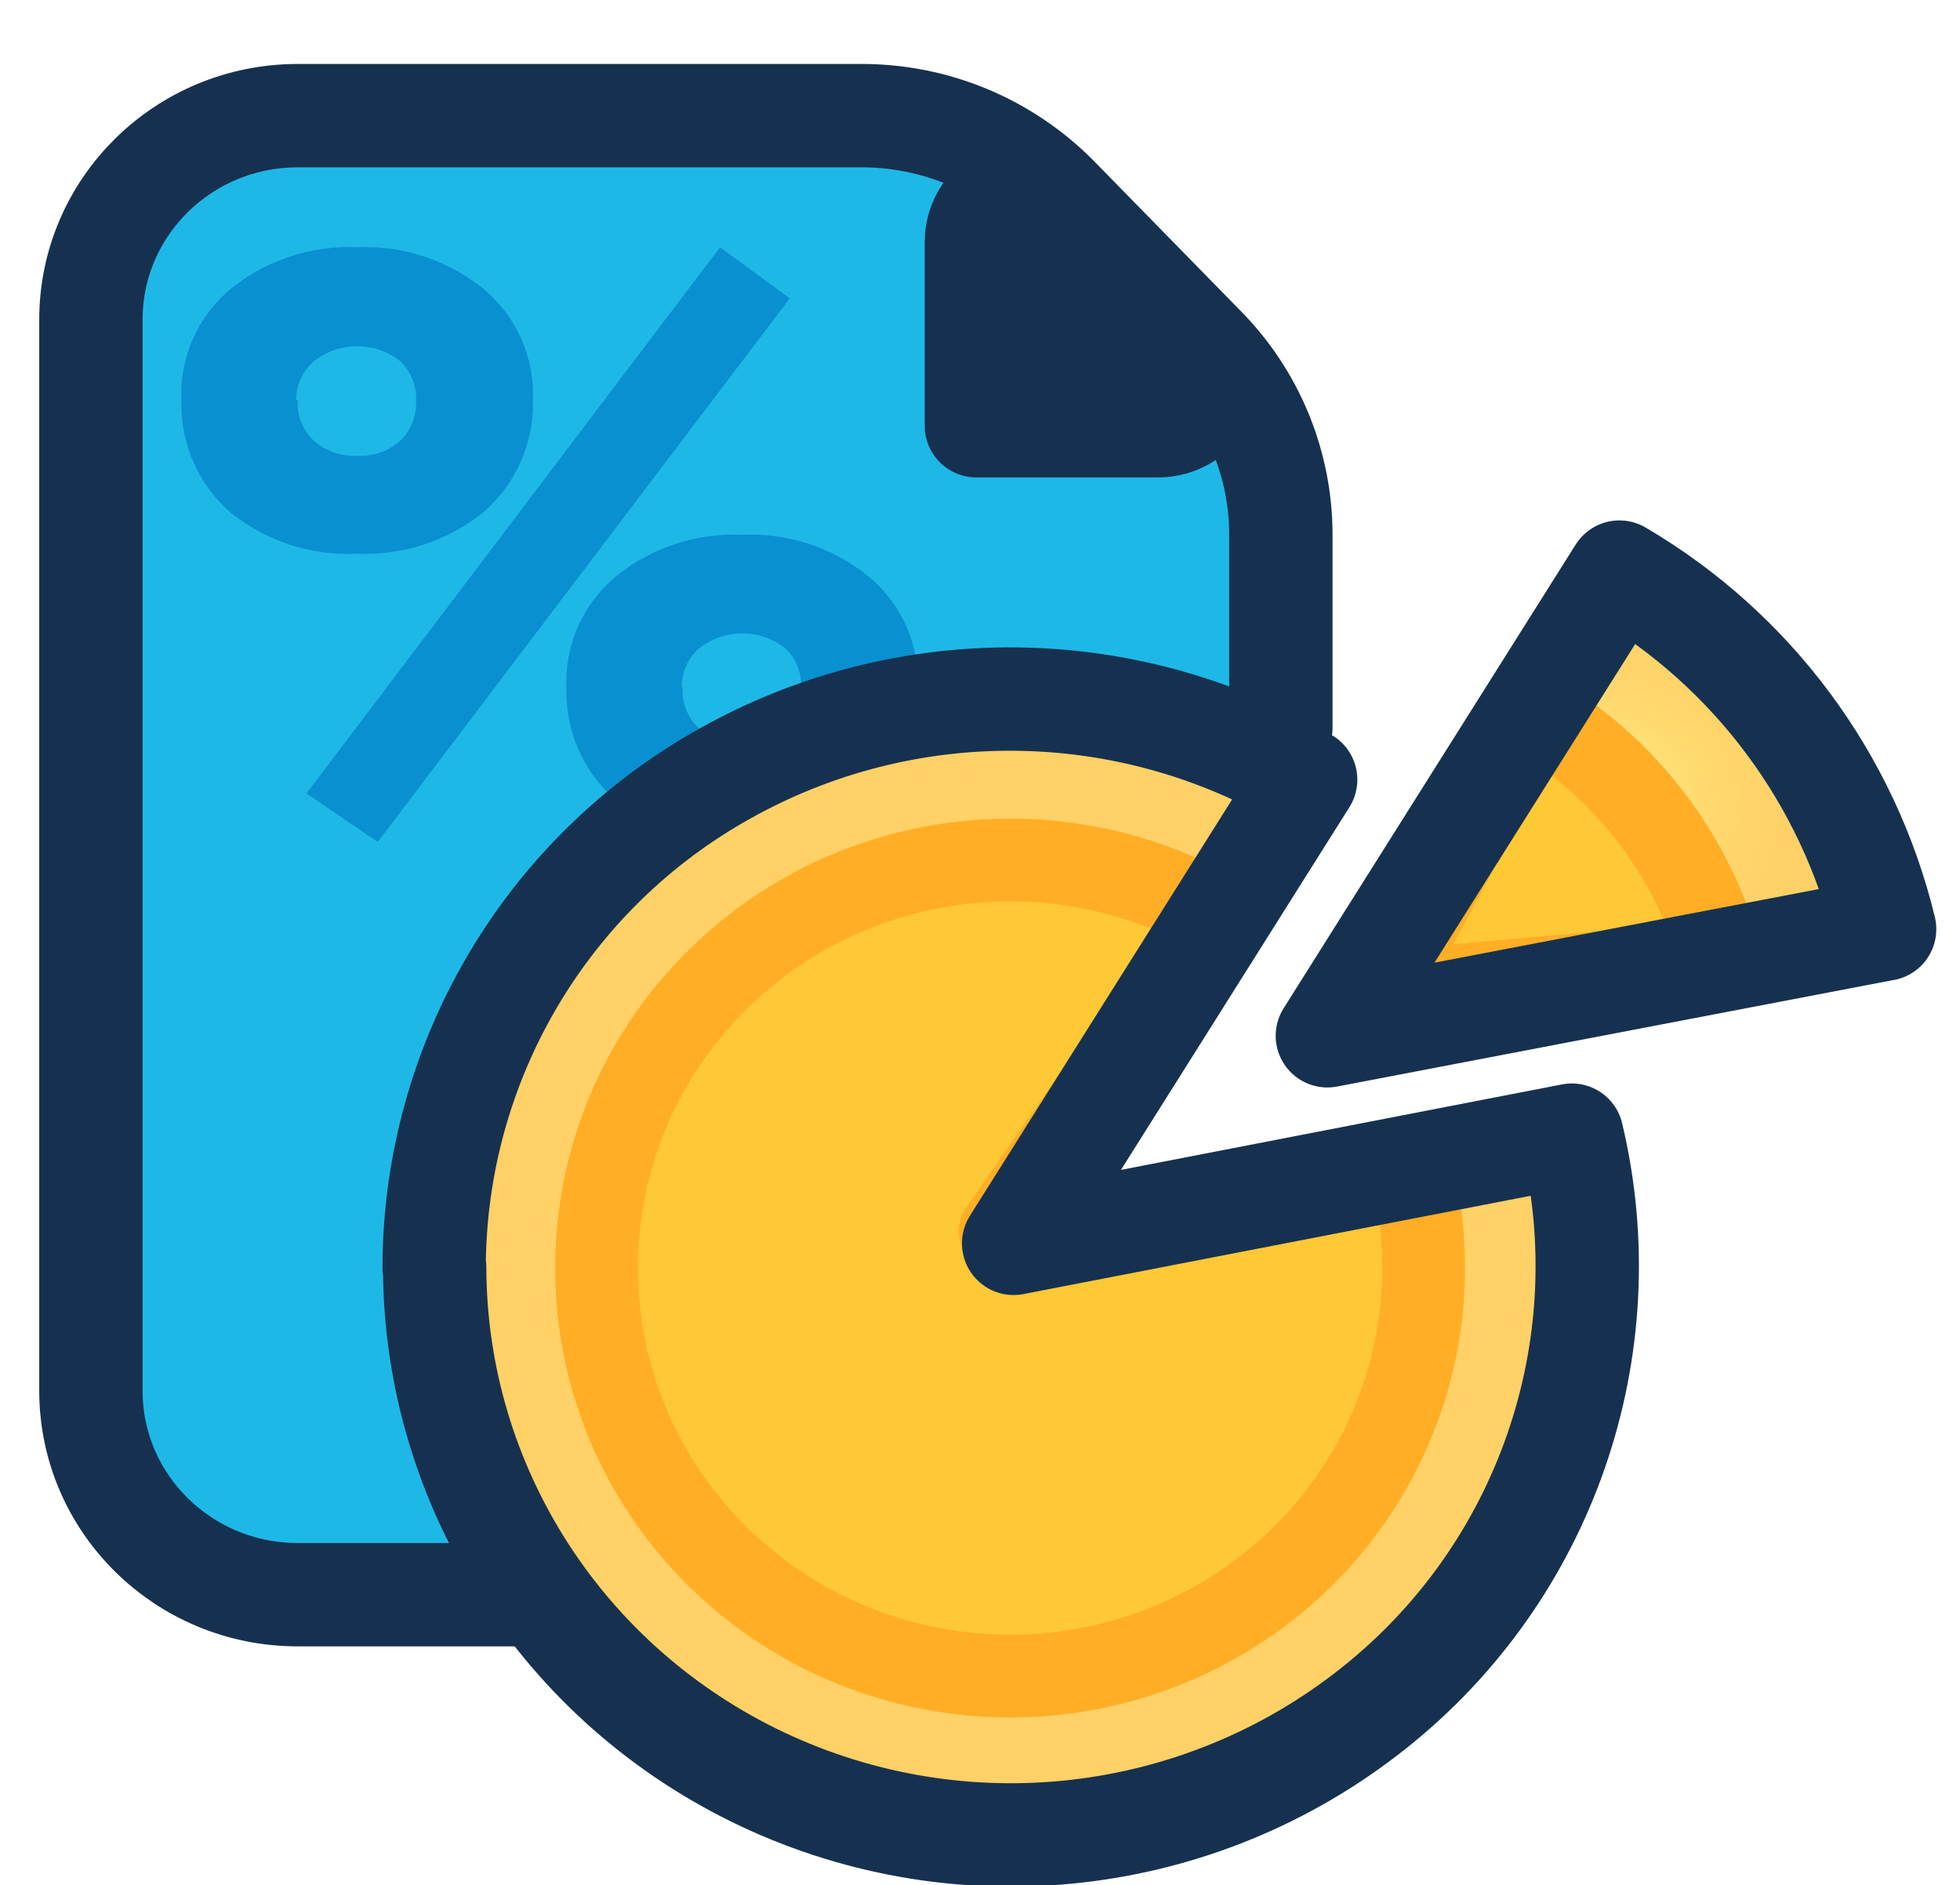
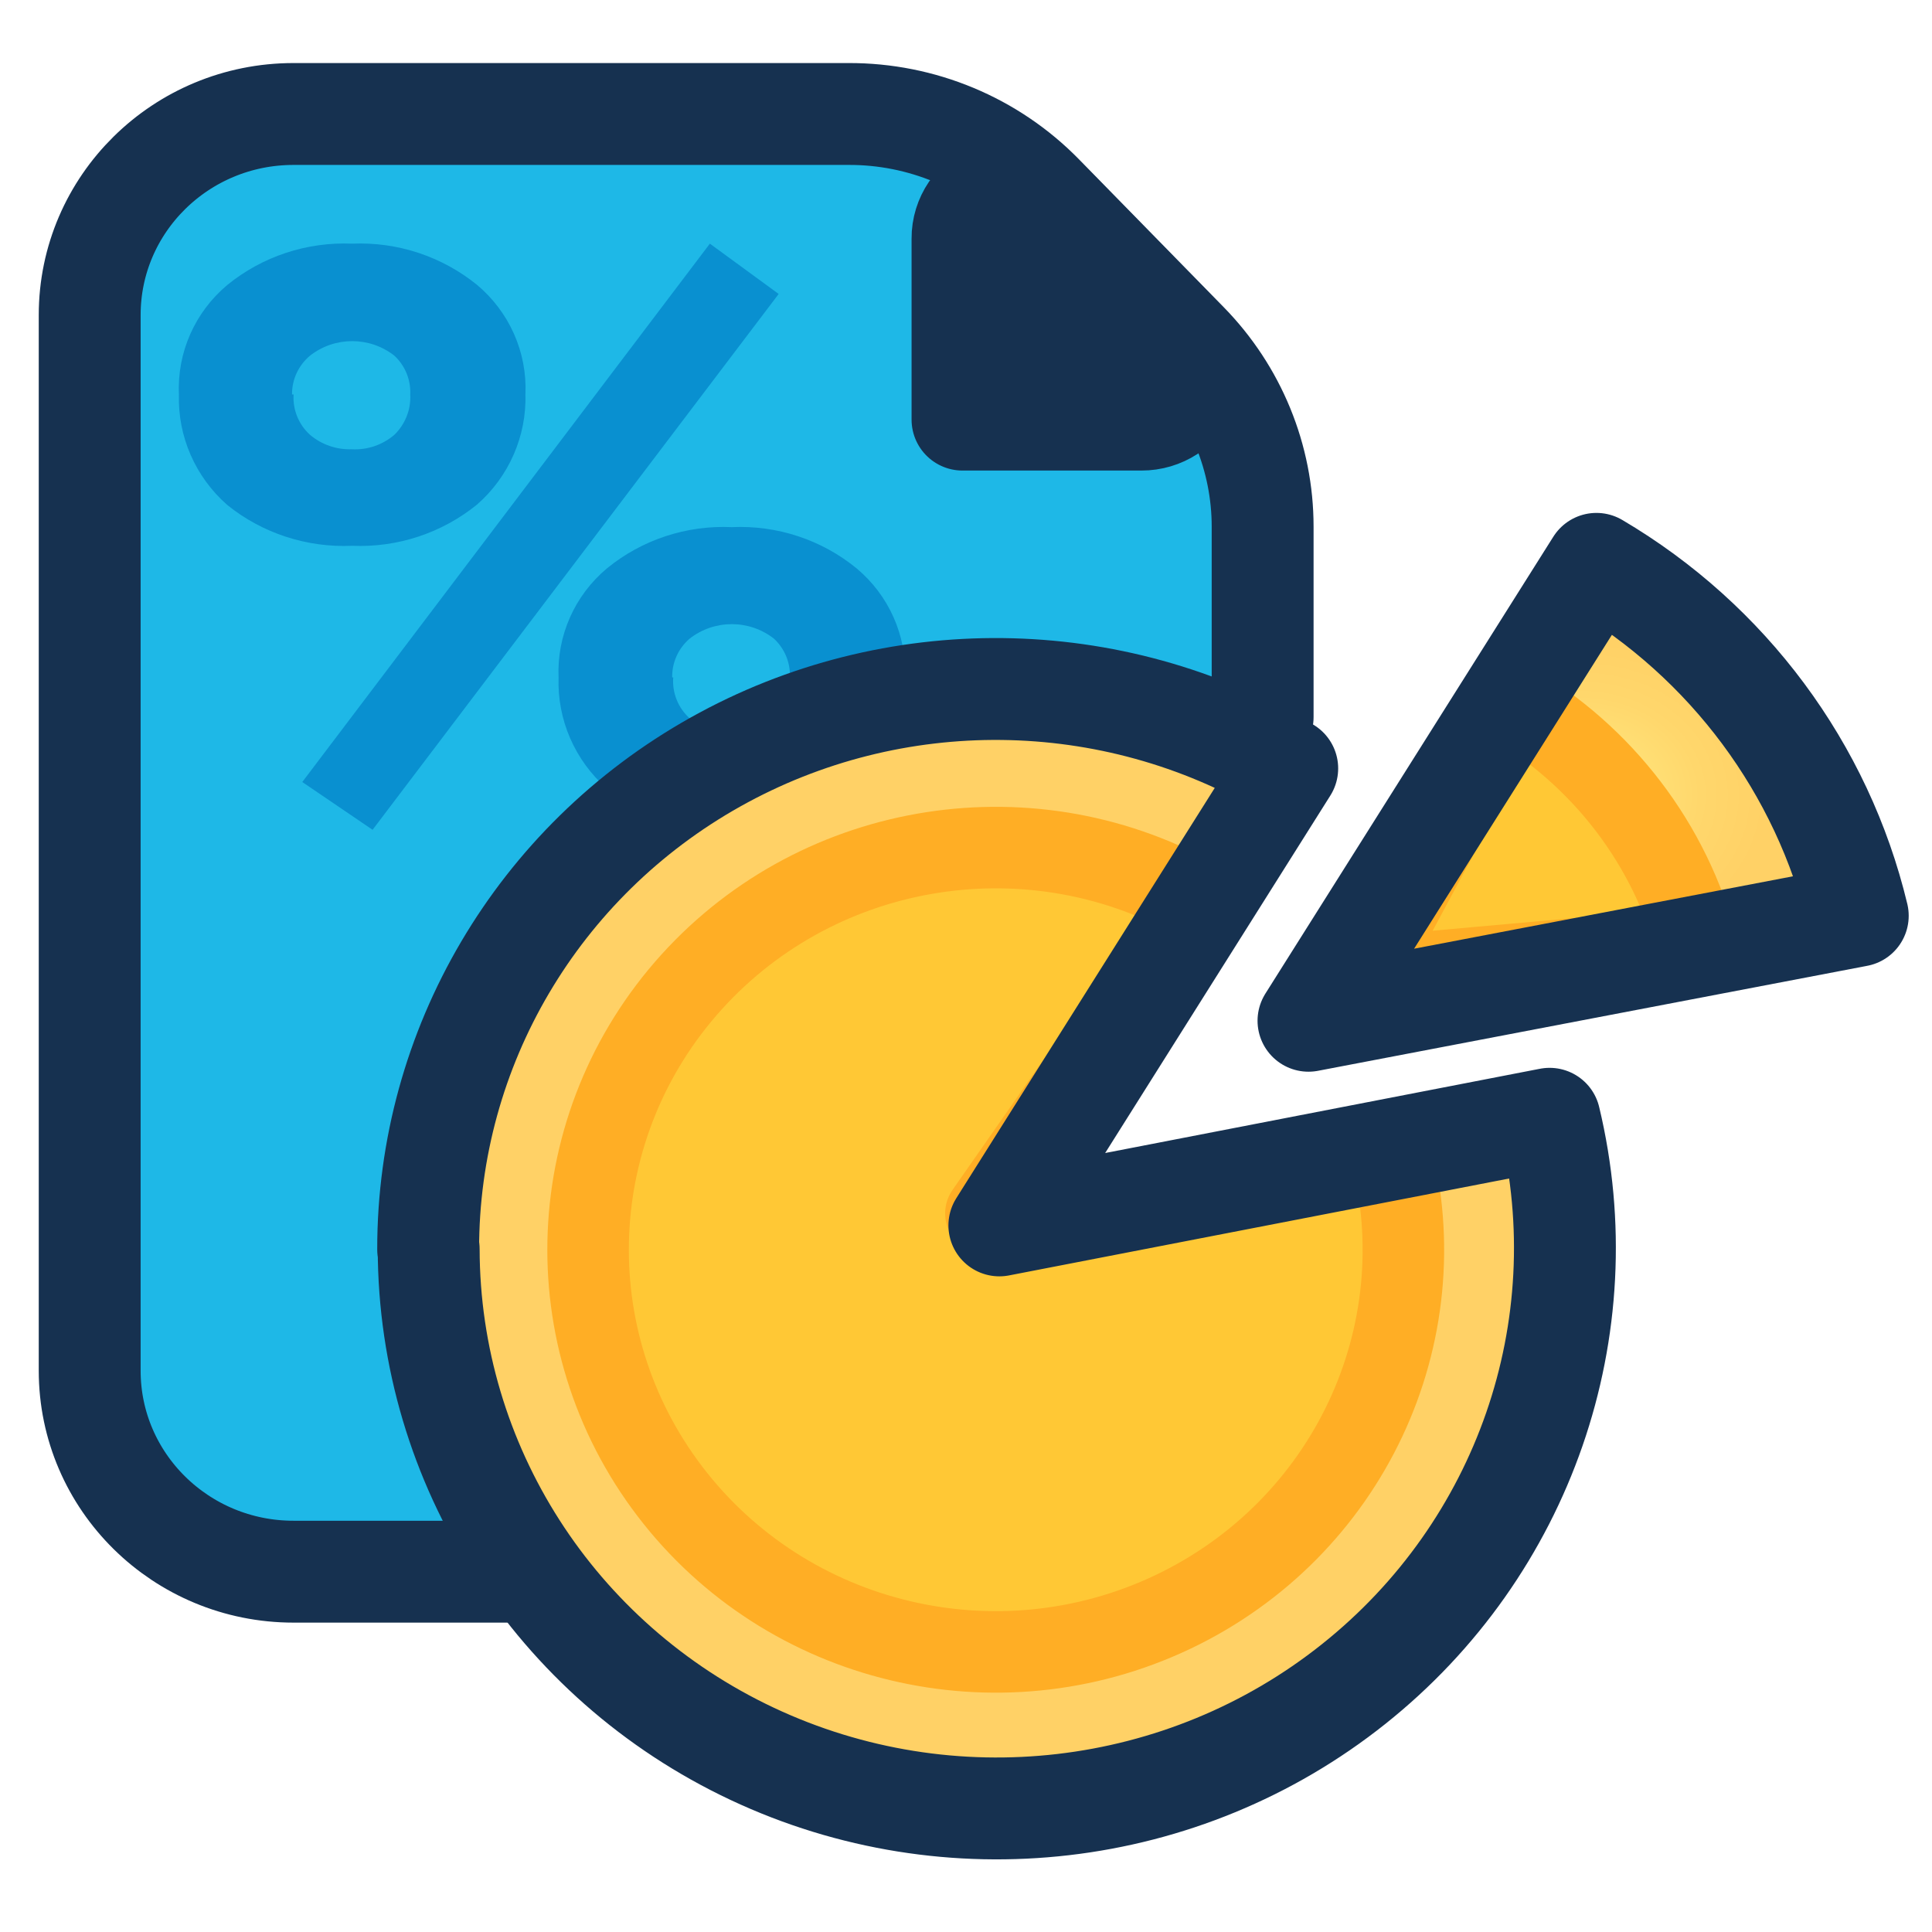
- <svg xmlns="http://www.w3.org/2000/svg" width="26" height="25" viewBox="0 0 26 25">
+ <svg xmlns="http://www.w3.org/2000/svg" viewBox="0 0 26 26" fill="none">
+   <g id="icons vector_miner-fee-13">
+     <path id="Path" fill-rule="evenodd" clip-rule="evenodd" d="M10.807 21.151H3.95C2.435 21.151 1.207 19.94 1.207 18.446V4.24C1.207 2.745 2.435 1.534 3.95 1.534H11.417C12.402 1.53 13.346 1.924 14.03 2.623L15.977 4.612C16.628 5.276 16.992 6.164 16.992 7.088V9.651L10.821 13.034L10.807 21.151Z" fill="#1EB8E7" stroke="#163150" stroke-width="1.371" stroke-linecap="round" stroke-linejoin="round" />
+     <path id="Path_2" fill-rule="evenodd" clip-rule="evenodd" d="M14.133 2.738L15.854 4.497C16.047 4.692 16.103 4.983 15.995 5.234C15.887 5.486 15.637 5.648 15.36 5.647H12.953V3.211C12.951 2.935 13.121 2.685 13.38 2.581C13.64 2.477 13.938 2.539 14.133 2.738Z" fill="#163150" stroke="#163150" stroke-width="1.371" stroke-linecap="round" stroke-linejoin="round" />
+     <g id="Group" opacity="0.7">
+       <path id="Shape" fill-rule="evenodd" clip-rule="evenodd" d="M3.06 6.797C2.63 6.42 2.391 5.875 2.408 5.309C2.382 4.744 2.623 4.2 3.06 3.834C3.531 3.451 4.129 3.253 4.74 3.279C5.35 3.253 5.948 3.451 6.42 3.834C6.854 4.198 7.095 4.74 7.071 5.302C7.088 5.869 6.849 6.414 6.42 6.79C5.948 7.173 5.35 7.371 4.74 7.345C4.13 7.372 3.532 7.177 3.06 6.797ZM3.951 5.309C3.938 5.512 4.018 5.711 4.17 5.85C4.326 5.983 4.527 6.053 4.733 6.046C4.943 6.058 5.15 5.987 5.309 5.85C5.454 5.707 5.532 5.511 5.521 5.309C5.53 5.113 5.453 4.923 5.309 4.788C4.976 4.525 4.503 4.525 4.17 4.788C4.016 4.918 3.928 5.108 3.93 5.309H3.951ZM4.068 10.524L5.014 11.167L10.479 3.956L9.553 3.279L4.068 10.524ZM8.168 10.612C7.736 10.234 7.498 9.686 7.517 9.117C7.493 8.555 7.733 8.013 8.168 7.649C8.638 7.264 9.238 7.066 9.848 7.094C10.459 7.066 11.058 7.264 11.528 7.649C11.963 8.013 12.203 8.555 12.18 9.117C12.199 9.686 11.96 10.234 11.528 10.612C11.058 10.997 10.459 11.195 9.848 11.167C9.23 11.198 8.622 10.998 8.148 10.605L8.168 10.612ZM9.279 9.665C9.125 9.525 9.044 9.323 9.06 9.117H9.046C9.042 8.918 9.127 8.728 9.279 8.596C9.612 8.334 10.084 8.334 10.417 8.596C10.561 8.731 10.639 8.921 10.63 9.117C10.641 9.321 10.564 9.521 10.417 9.665C10.259 9.803 10.052 9.873 9.841 9.861C9.635 9.869 9.434 9.799 9.279 9.665Z" fill="#007FC6" />
+     </g>
+     <path id="Path_3" fill-rule="evenodd" clip-rule="evenodd" d="M5.769 16.808C5.774 19.712 7.468 22.354 10.124 23.603C12.78 24.852 15.928 24.487 18.217 22.663C20.507 20.839 21.532 17.881 20.854 15.056L13.449 16.491L17.323 10.341C14.962 8.948 12.023 8.914 9.63 10.254C7.237 11.594 5.759 14.101 5.762 16.815L5.769 16.808Z" fill="url(#paint0_radial)" />
+     <path id="Path_4" fill-rule="evenodd" clip-rule="evenodd" d="M18.712 15.469C19.365 17.969 18.137 20.575 15.78 21.695C13.422 22.814 10.592 22.136 9.018 20.074C7.444 18.012 7.565 15.141 9.307 13.215C11.049 11.29 13.927 10.845 16.182 12.154L13.268 16.328L18.712 15.469Z" fill="#FFC835" stroke="#FFAE25" stroke-width="1.097" stroke-linecap="round" stroke-linejoin="round" />
+     <path id="Path_5" fill-rule="evenodd" clip-rule="evenodd" d="M5.769 16.808C5.774 19.712 7.468 22.354 10.124 23.603C12.78 24.852 15.928 24.487 18.217 22.663C20.507 20.839 21.532 17.881 20.854 15.056L13.449 16.491L17.323 10.341C14.962 8.948 12.023 8.914 9.63 10.254C7.237 11.594 5.759 14.101 5.762 16.815L5.769 16.808Z" stroke="#163150" stroke-width="1.371" stroke-linecap="round" stroke-linejoin="round" />
+     <path id="Path_6" fill-rule="evenodd" clip-rule="evenodd" d="M25.001 12.324C24.525 10.341 23.256 8.633 21.484 7.588L17.609 13.737L25.001 12.324Z" fill="url(#paint1_radial)" />
+     <path id="Path_7" fill-rule="evenodd" clip-rule="evenodd" d="M22.842 12.757C22.479 11.364 21.568 10.171 20.312 9.442L18.316 13.162L22.842 12.757Z" fill="#FFC835" stroke="#FFAE25" stroke-width="1.097" stroke-linecap="round" stroke-linejoin="round" />
+     <path id="Path_8" fill-rule="evenodd" clip-rule="evenodd" d="M25.001 12.324C24.525 10.341 23.256 8.633 21.484 7.588L17.609 13.737L25.001 12.324Z" stroke="#163150" stroke-width="1.371" stroke-linecap="round" stroke-linejoin="round" />
+   </g>
  <defs>
-     <radialGradient id="a" cx="50.022%" cy="50.026%" r="50.752%" fx="50.022%" fy="50.026%" gradientTransform="matrix(.98472 0 0 1 .008 0)">
-       <stop offset="6%" stop-color="#FFEA80" />
-       <stop offset="11%" stop-color="#FFE77D" />
-       <stop offset="47%" stop-color="#FFD76C" />
-       <stop offset="73%" stop-color="#FFD166" />
+     <radialGradient id="paint0_radial" cx="0" cy="0" r="1" gradientUnits="userSpaceOnUse" gradientTransform="translate(13.4143 16.8085) scale(7.64571 7.5289)">
+       <stop offset="0.06" stop-color="#FFEA80" />
+       <stop offset="0.11" stop-color="#FFE77D" />
+       <stop offset="0.47" stop-color="#FFD76C" />
+       <stop offset="0.73" stop-color="#FFD166" />
    </radialGradient>
-     <radialGradient id="b" cx="49.536%" cy="50.605%" r="55.646%" fx="49.536%" fy="50.605%" gradientTransform="matrix(.83186 0 0 1 .083 0)">
-       <stop offset="6%" stop-color="#FFEA80" />
-       <stop offset="11%" stop-color="#FFE77D" />
-       <stop offset="47%" stop-color="#FFD76C" />
-       <stop offset="73%" stop-color="#FFD166" />
+     <radialGradient id="paint1_radial" cx="0" cy="0" r="1" gradientUnits="userSpaceOnUse" gradientTransform="translate(21.2711 10.7) scale(3.42171 2.84639)">
+       <stop offset="0.06" stop-color="#FFEA80" />
+       <stop offset="0.11" stop-color="#FFE77D" />
+       <stop offset="0.47" stop-color="#FFD76C" />
+       <stop offset="0.73" stop-color="#FFD166" />
    </radialGradient>
  </defs>
-   <g fill="none" fill-rule="evenodd">
-     <path fill="#1EB8E7" stroke="#163150" stroke-linecap="round" stroke-linejoin="round" stroke-width="1.371" d="M10.806 21.151H3.949c-1.515 0-2.743-1.211-2.743-2.705V4.24c0-1.495 1.228-2.706 2.743-2.706h7.467a3.638 3.638 0 0 1 2.613 1.089l1.947 1.989a3.54 3.54 0 0 1 1.015 2.476V9.65l-6.172 3.383-.013 8.117z" />
-     <path fill="#163150" stroke="#163150" stroke-linecap="round" stroke-linejoin="round" stroke-width="1.371" d="M14.131 2.738l1.722 1.759a.67.67 0 0 1 .141.737.686.686 0 0 1-.635.413h-2.407V3.21a.676.676 0 0 1 .427-.63.692.692 0 0 1 .752.157z" />
-     <path fill="#007FC6" fill-rule="nonzero" d="M3.057 6.797a1.903 1.903 0 0 1-.651-1.488 1.815 1.815 0 0 1 .651-1.475 2.497 2.497 0 0 1 1.68-.555 2.497 2.497 0 0 1 1.68.555c.435.364.675.906.652 1.468a1.903 1.903 0 0 1-.652 1.488c-.471.383-1.07.58-1.68.555a2.498 2.498 0 0 1-1.68-.548zm.892-1.488a.672.672 0 0 0 .219.54.816.816 0 0 0 .562.197.81.81 0 0 0 .576-.196.705.705 0 0 0 .213-.541.672.672 0 0 0-.213-.521.922.922 0 0 0-1.138 0 .673.673 0 0 0-.24.52h.02zm1.062 5.858l-.946-.643L9.551 3.28l.926.677-5.466 7.21zm3.155-.555a1.902 1.902 0 0 1-.652-1.495 1.816 1.816 0 0 1 .652-1.468 2.47 2.47 0 0 1 1.68-.555 2.47 2.47 0 0 1 1.68.555c.434.364.675.906.651 1.468.02.57-.22 1.117-.651 1.495a2.47 2.47 0 0 1-1.68.555 2.47 2.47 0 0 1-1.7-.562l.02.007zm.891-1.495a.672.672 0 0 0 .22.548.816.816 0 0 0 .562.196.81.81 0 0 0 .576-.196.712.712 0 0 0 .212-.548.672.672 0 0 0-.212-.52.922.922 0 0 0-1.138 0 .672.672 0 0 0-.234.52h.014z" opacity=".7" />
-     <path fill="url(#a)" d="M4.766 15.309c.005 2.902 1.7 5.545 4.355 6.794a7.73 7.73 0 0 0 8.093-.94 7.486 7.486 0 0 0 2.637-7.607l-7.405 1.435 3.874-6.15a7.73 7.73 0 0 0-7.693-.087 7.519 7.519 0 0 0-3.868 6.561l.007-.006z" transform="translate(1 1.5)" />
-     <path fill="#FFC835" stroke="#FFAE25" stroke-linecap="round" stroke-linejoin="round" stroke-width="1.097" d="M18.712 15.47c.652 2.499-.575 5.105-2.933 6.225-2.357 1.12-5.188.44-6.762-1.62a5.356 5.356 0 0 1 .29-6.86c1.742-1.926 4.62-2.37 6.875-1.06l-2.915 4.173 5.445-.859z" />
-     <path stroke="#163150" stroke-linecap="round" stroke-linejoin="round" stroke-width="1.371" d="M5.766 16.809c.005 2.902 1.7 5.545 4.355 6.794a7.73 7.73 0 0 0 8.093-.94 7.486 7.486 0 0 0 2.637-7.607l-7.405 1.435 3.874-6.15a7.73 7.73 0 0 0-7.693-.087 7.519 7.519 0 0 0-3.868 6.561l.007-.006z" />
-     <path fill="url(#b)" d="M24 10.824a7.55 7.55 0 0 0-3.518-4.736l-3.874 6.15L24 10.823z" transform="translate(1 1.5)" />
-     <path fill="#FFC835" stroke="#FFAE25" stroke-linecap="round" stroke-linejoin="round" stroke-width="1.097" d="M22.84 12.756a5.42 5.42 0 0 0-2.53-3.314l-1.996 3.72 4.526-.406z" />
-     <path stroke="#163150" stroke-linecap="round" stroke-linejoin="round" stroke-width="1.371" d="M25 12.324a7.55 7.55 0 0 0-3.518-4.736l-3.874 6.15L25 12.323z" />
-   </g>
</svg>
